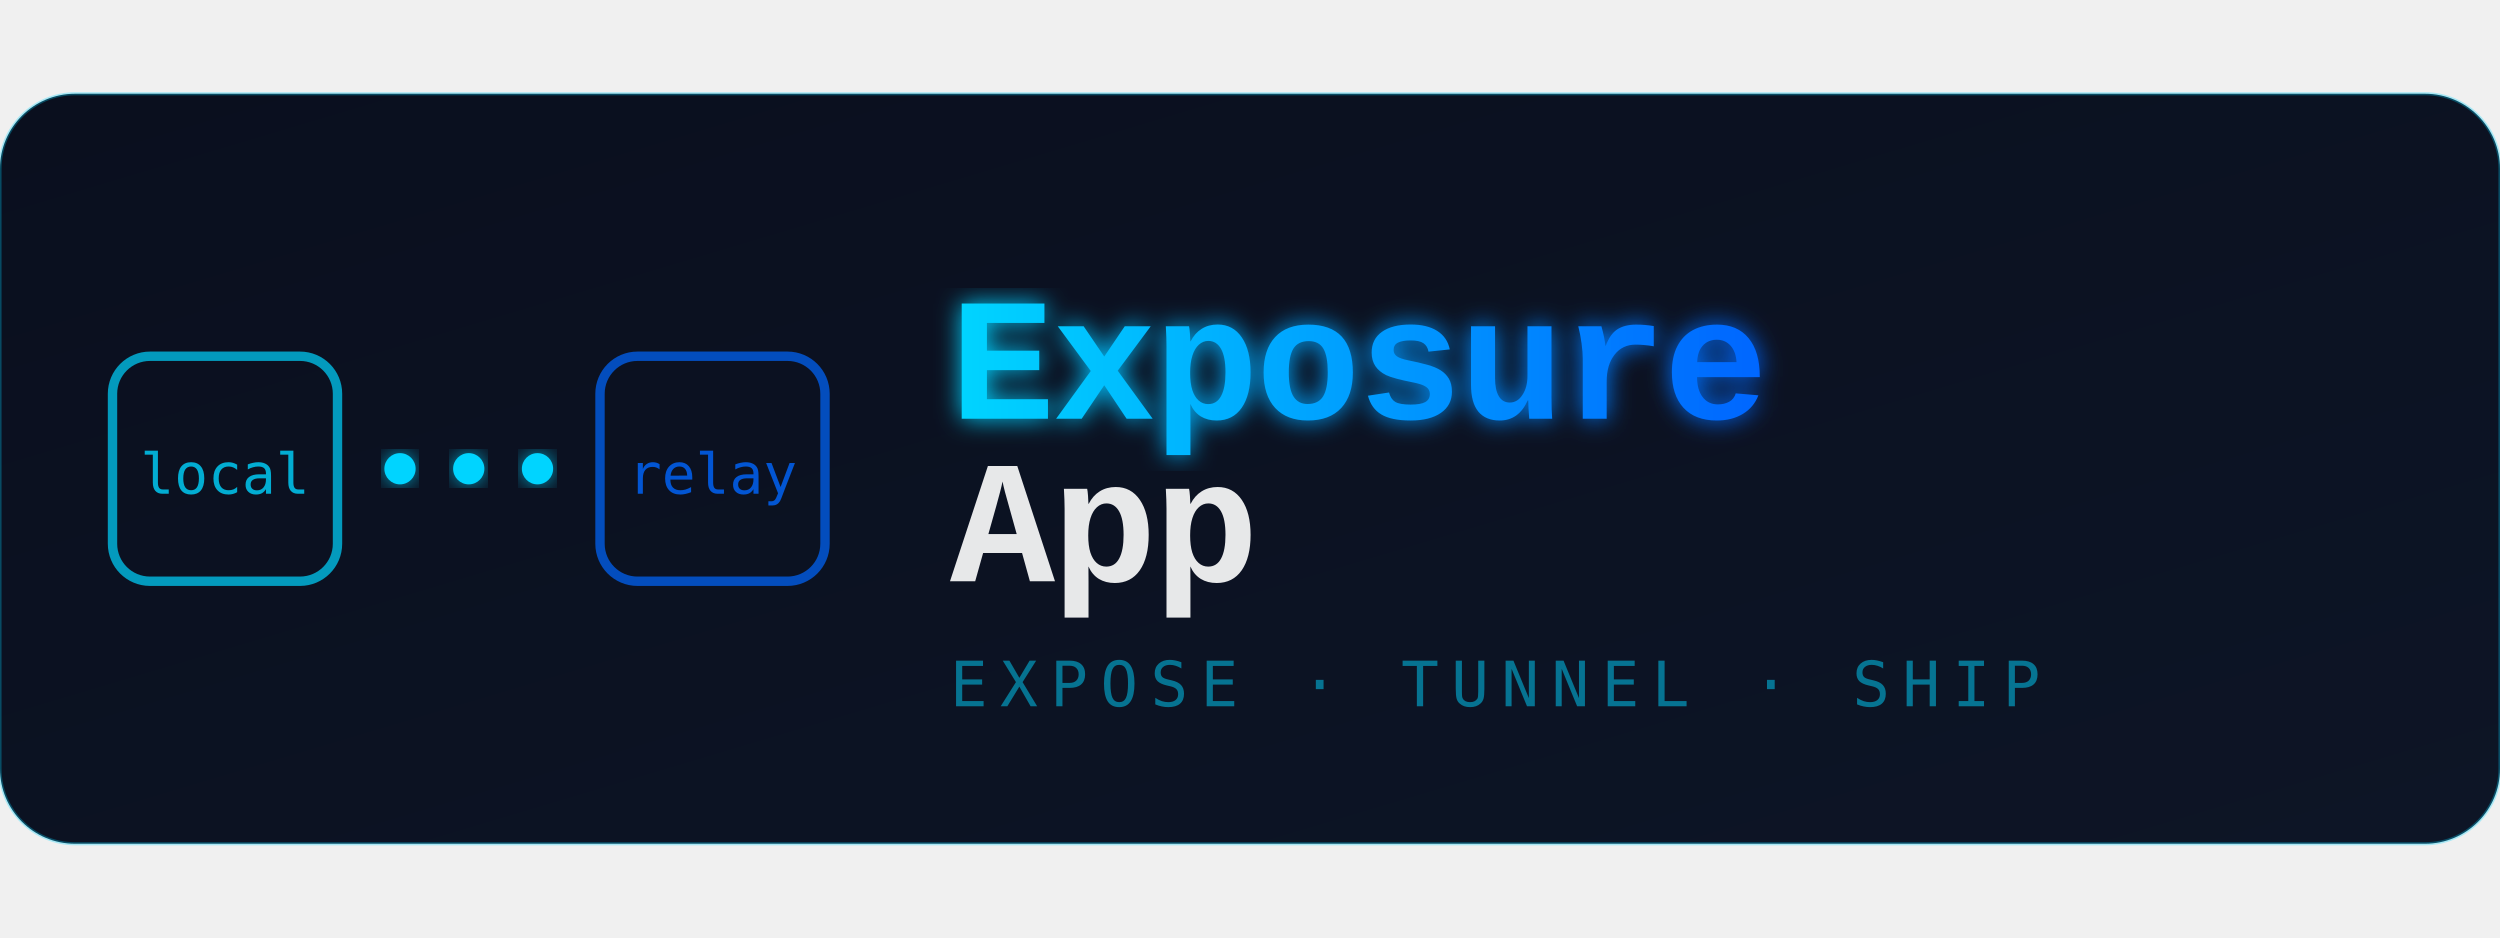
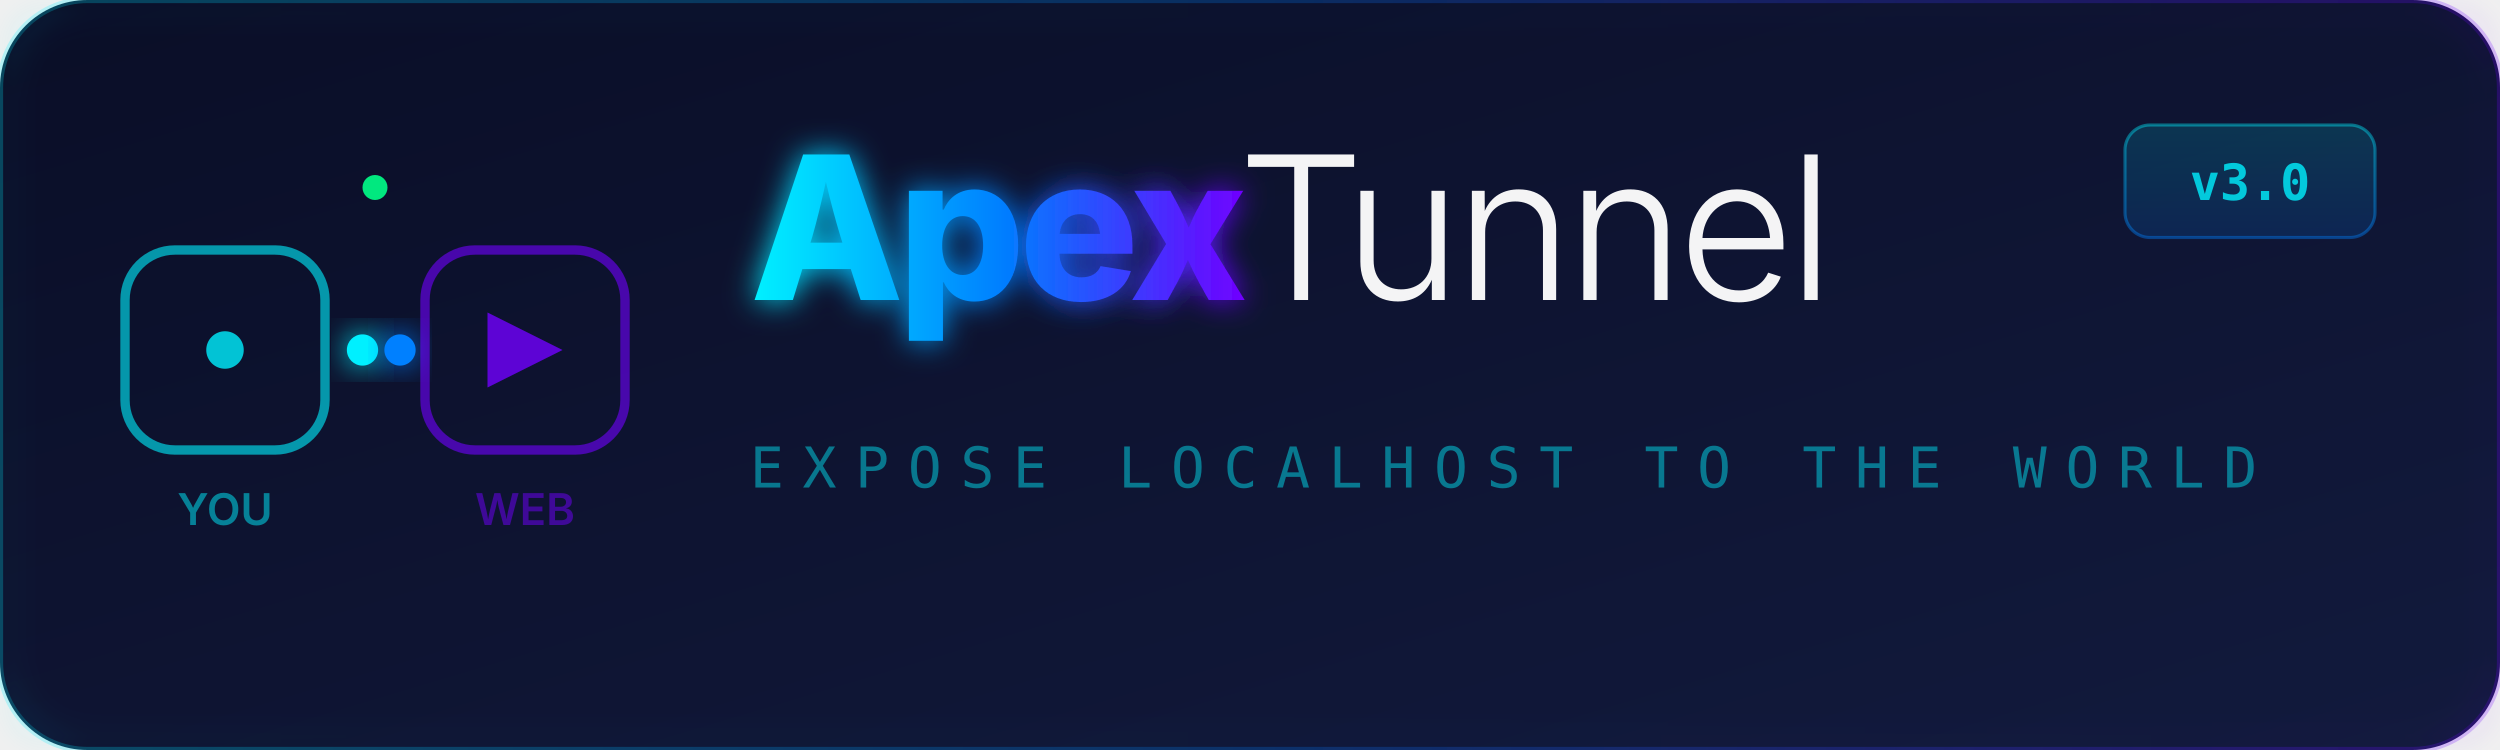
- <svg xmlns="http://www.w3.org/2000/svg" viewBox="0 0 400 120" width="400" height="150">
+ <svg xmlns="http://www.w3.org/2000/svg" viewBox="0 0 400 120" width="400" height="120">
  <defs>
    <linearGradient id="tunnelGrad" x1="0%" y1="0%" x2="100%" y2="0%">
-       <stop offset="0%" style="stop-color:#00D4FF;stop-opacity:1" />
-       <stop offset="100%" style="stop-color:#0066FF;stop-opacity:1" />
+       <stop offset="0%" style="stop-color:#00F0FF;stop-opacity:1" />
+       <stop offset="50%" style="stop-color:#0080FF;stop-opacity:1" />
+       <stop offset="100%" style="stop-color:#7000FF;stop-opacity:1" />
    </linearGradient>
    <linearGradient id="bgGrad" x1="0%" y1="0%" x2="100%" y2="100%">
-       <stop offset="0%" style="stop-color:#0a0f1e;stop-opacity:1" />
-       <stop offset="100%" style="stop-color:#0d1526;stop-opacity:1" />
+       <stop offset="0%" style="stop-color:#0a0e27;stop-opacity:1" />
+       <stop offset="100%" style="stop-color:#121a3d;stop-opacity:1" />
    </linearGradient>
-     <filter id="glow">
-       <feGaussianBlur stdDeviation="2" result="blur" />
+     <linearGradient id="accentGrad" x1="0%" y1="0%" x2="0%" y2="100%">
+       <stop offset="0%" style="stop-color:#00F0FF;stop-opacity:1" />
+       <stop offset="100%" style="stop-color:#0080FF;stop-opacity:1" />
+     </linearGradient>
+     <filter id="glow" x="-50%" y="-50%" width="200%" height="200%">
+       <feGaussianBlur stdDeviation="2.5" result="blur" />
      <feMerge>
        <feMergeNode in="blur" />
        <feMergeNode in="SourceGraphic" />
      </feMerge>
    </filter>
    <style>
      @keyframes pulse {
-         0%, 100% { opacity: 1; }
-         50% { opacity: 0.4; }
+         0%, 100% { opacity: 0.3; transform: scale(1); }
+         50% { opacity: 1; transform: scale(1.2); }
      }
      @keyframes flow {
-         0% { stroke-dashoffset: 20; }
+         0% { stroke-dashoffset: 24; }
        100% { stroke-dashoffset: 0; }
      }
-       .dot1 { animation: pulse 2s ease-in-out infinite; }
-       .dot2 { animation: pulse 2s ease-in-out 0.6s infinite; }
-       .dot3 { animation: pulse 2s ease-in-out 1.2s infinite; }
-       .line { animation: flow 1.5s linear infinite; stroke-dasharray: 4 4; }
+       @keyframes shimmer {
+         0% { opacity: 0.4; }
+         50% { opacity: 1; }
+         100% { opacity: 0.4; }
+       }
+       .dot1 { animation: pulse 2s ease-in-out infinite; transform-origin: center; }
+       .dot2 { animation: pulse 2s ease-in-out 0.7s infinite; transform-origin: center; }
+       .dot3 { animation: pulse 2s ease-in-out 1.4s infinite; transform-origin: center; }
+       .tunnel-line { animation: flow 1s linear infinite; stroke-dasharray: 6 6; }
+       .shimmer { animation: shimmer 3s ease-in-out infinite; }
    </style>
  </defs>
-   <rect width="400" height="120" rx="12" fill="url(#bgGrad)" />
-   <rect width="400" height="120" rx="12" fill="none" stroke="#00D4FF" stroke-width="0.5" opacity="0.3" />
-   <rect x="18" y="42" width="36" height="36" rx="6" fill="none" stroke="#00D4FF" stroke-width="1.5" opacity="0.7" />
-   <text x="36" y="64" text-anchor="middle" font-family="monospace" font-size="9" fill="#00D4FF" opacity="0.8">local</text>
-   <line x1="54" y1="60" x2="96" y2="60" stroke="url(#tunnelGrad)" stroke-width="1.5" class="line" />
-   <circle cx="64" cy="60" r="2.5" fill="#00D4FF" class="dot1" filter="url(#glow)" />
-   <circle cx="75" cy="60" r="2.5" fill="#00D4FF" class="dot2" filter="url(#glow)" />
-   <circle cx="86" cy="60" r="2.5" fill="#00D4FF" class="dot3" filter="url(#glow)" />
-   <rect x="96" y="42" width="36" height="36" rx="6" fill="none" stroke="#0066FF" stroke-width="1.5" opacity="0.7" />
-   <text x="114" y="64" text-anchor="middle" font-family="monospace" font-size="9" fill="#0066FF" opacity="0.8">relay</text>
-   <text x="152" y="52" font-family="'Courier New', monospace" font-size="28" font-weight="700" fill="url(#tunnelGrad)" filter="url(#glow)" letter-spacing="-0.5">Exposure</text>
-   <text x="152" y="78" font-family="'Courier New', monospace" font-size="28" font-weight="700" fill="#ffffff" opacity="0.9" letter-spacing="-0.5">App</text>
-   <text x="152" y="98" font-family="monospace" font-size="10" fill="#00D4FF" opacity="0.5" letter-spacing="2">EXPOSE · TUNNEL · SHIP</text>
+   <rect width="400" height="120" rx="14" fill="url(#bgGrad)" />
+   <rect width="400" height="120" rx="14" fill="none" stroke="url(#tunnelGrad)" stroke-width="1" opacity="0.25" filter="url(#glow)" />
+   <g transform="translate(20, 30)">
+     <rect x="0" y="10" width="32" height="32" rx="8" fill="none" stroke="#00F0FF" stroke-width="1.5" opacity="0.6" />
+     <circle cx="16" cy="26" r="3" fill="#00F0FF" opacity="0.8" />
+     <text x="16" y="54" text-anchor="middle" font-family="system-ui, -apple-system, sans-serif" font-size="7" font-weight="600" fill="#00F0FF" opacity="0.5">YOU</text>
+     <path d="M 32 26 L 48 26" stroke="url(#tunnelGrad)" stroke-width="2" stroke-linecap="round" class="tunnel-line" />
+     <circle cx="38" cy="26" r="2.5" fill="#00F0FF" class="dot1" filter="url(#glow)" />
+     <circle cx="44" cy="26" r="2.5" fill="#0080FF" class="dot2" filter="url(#glow)" />
+     <rect x="48" y="10" width="32" height="32" rx="8" fill="none" stroke="#7000FF" stroke-width="1.5" opacity="0.6" />
+     <polygon points="58,20 70,26 58,32" fill="#7000FF" opacity="0.8" />
+     <text x="64" y="54" text-anchor="middle" font-family="system-ui, -apple-system, sans-serif" font-size="7" font-weight="600" fill="#7000FF" opacity="0.5">WEB</text>
+     <circle cx="40" cy="0" r="2" fill="#00FF88" opacity="0.9" class="shimmer" />
+   </g>
+   <g transform="translate(120, 48)">
+     <text x="0" y="0" font-family="'SF Pro Display', 'Inter', 'Segoe UI', system-ui, sans-serif" font-size="32" font-weight="800" fill="url(#tunnelGrad)" filter="url(#glow)" letter-spacing="-1">Apex</text>
+     <text x="78" y="0" font-family="'SF Pro Display', 'Inter', 'Segoe UI', system-ui, sans-serif" font-size="32" font-weight="300" fill="#ffffff" opacity="0.95" letter-spacing="-1">Tunnel</text>
+   </g>
+   <text x="120" y="78" font-family="'SF Mono', 'Fira Code', 'JetBrains Mono', monospace" font-size="9" font-weight="500" fill="#00F0FF" opacity="0.45" letter-spacing="3">EXPOSE LOCALHOST TO THE WORLD</text>
+   <g transform="translate(340, 20)">
+     <rect x="0" y="0" width="40" height="18" rx="4" fill="url(#accentGrad)" opacity="0.15" />
+     <rect x="0" y="0" width="40" height="18" rx="4" fill="none" stroke="url(#accentGrad)" stroke-width="0.5" opacity="0.4" />
+     <text x="20" y="12" text-anchor="middle" font-family="'SF Mono', monospace" font-size="8" font-weight="700" fill="#00F0FF" opacity="0.8">v3.0</text>
+   </g>
</svg>
